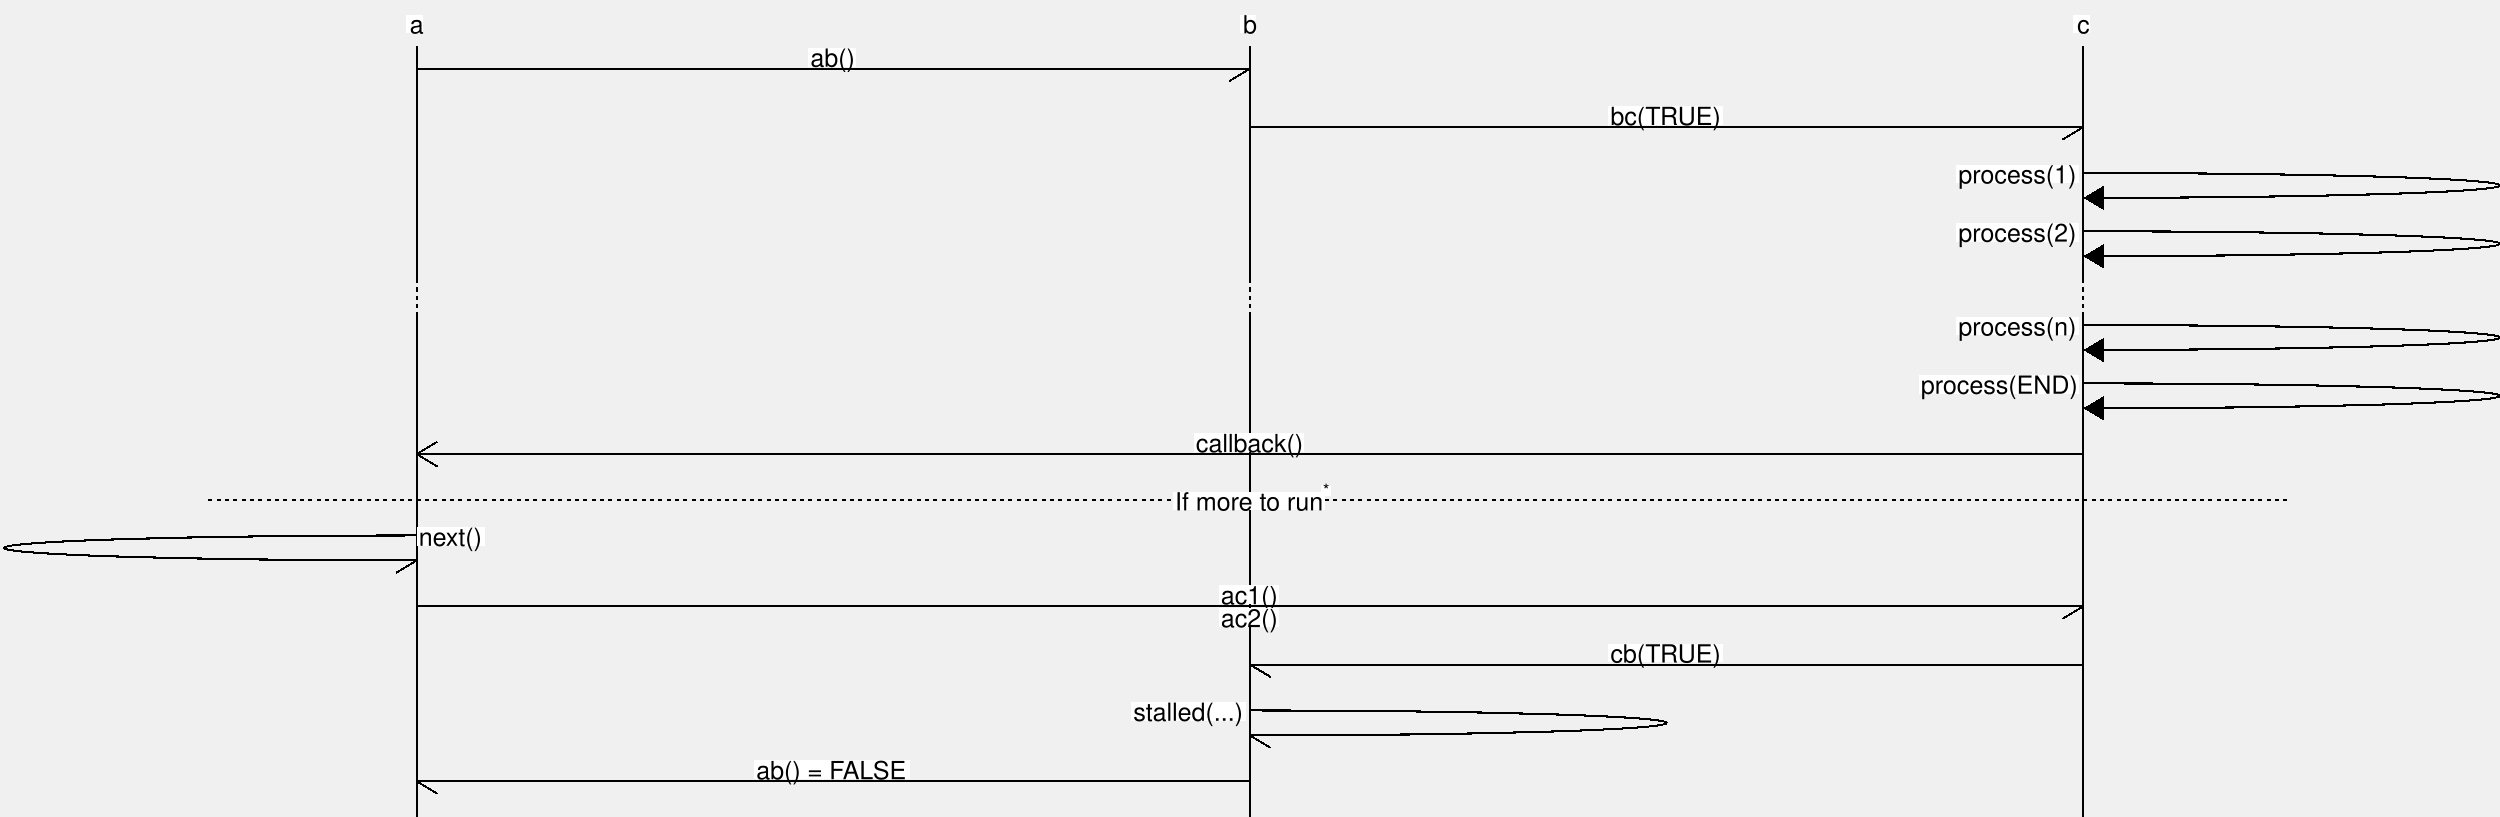
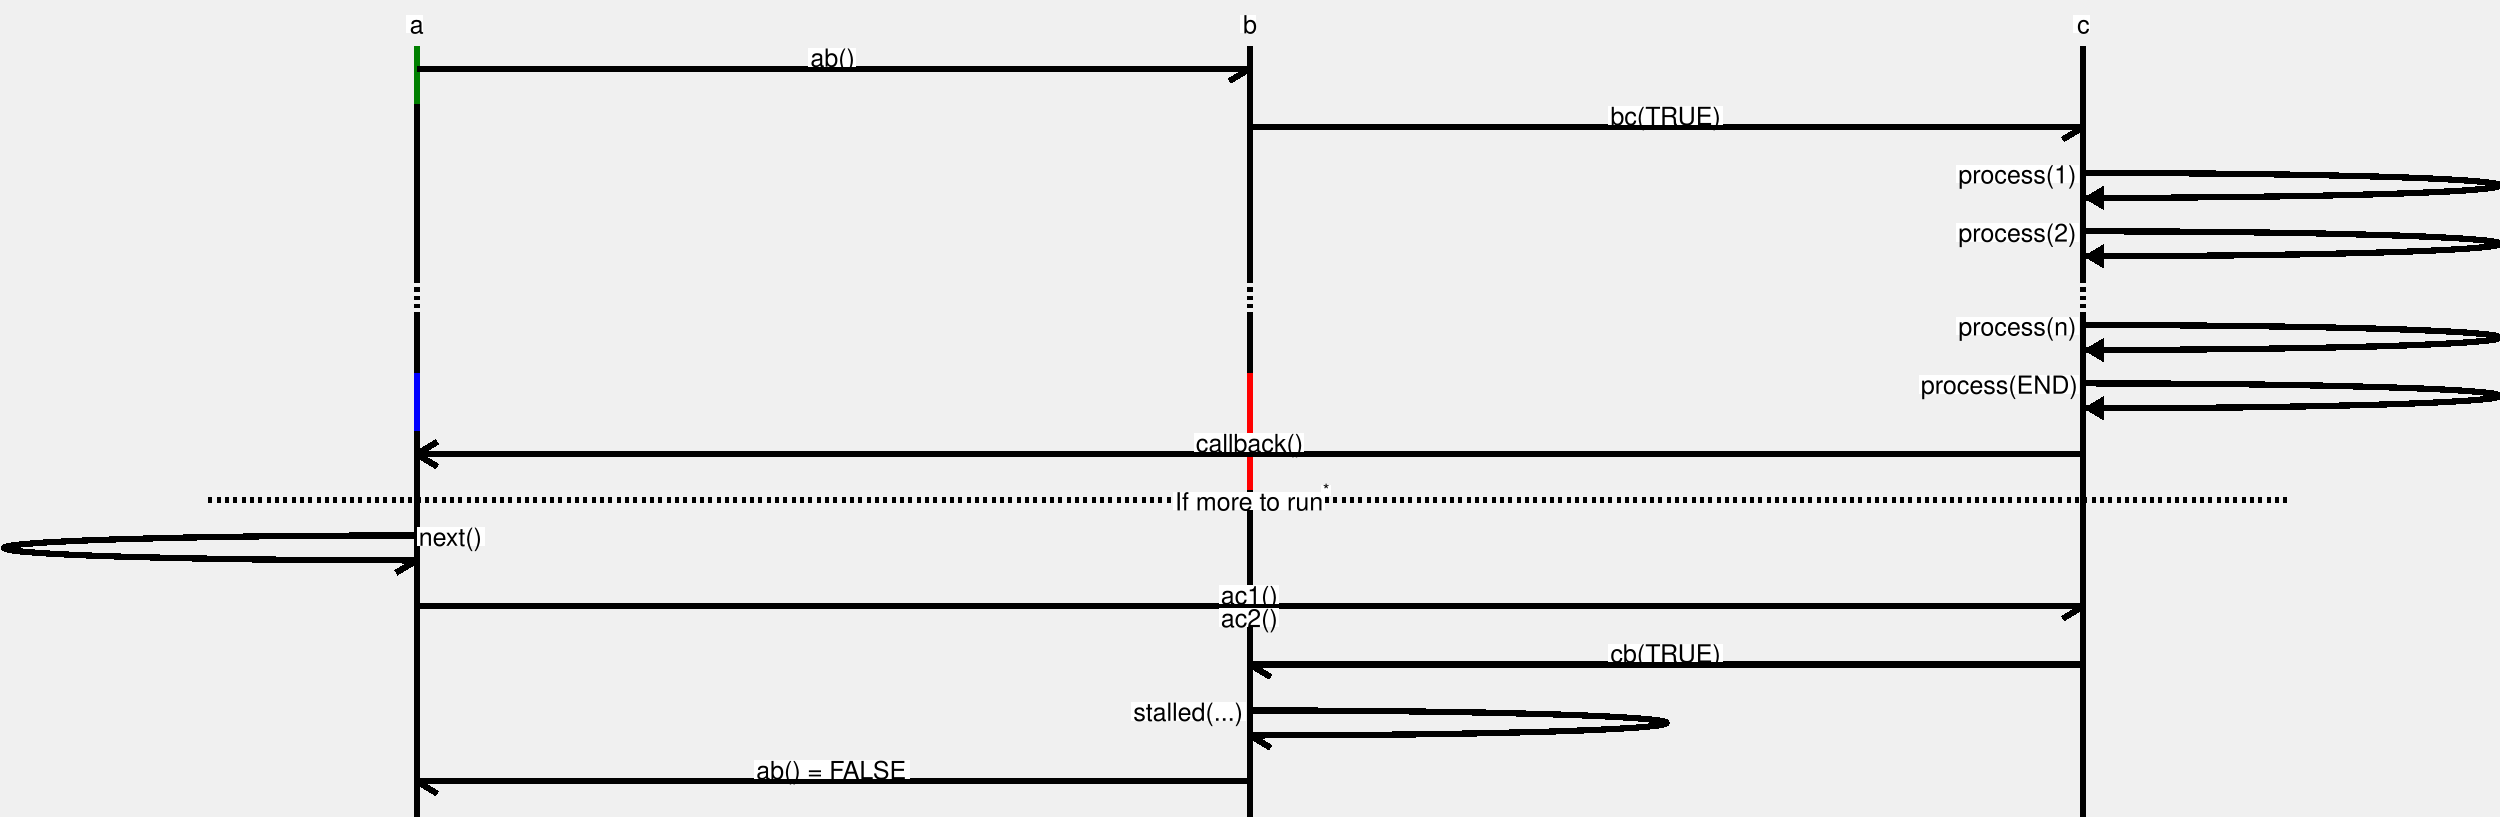
- <svg xmlns="http://www.w3.org/2000/svg" version="1.1" width="1200px" height="392px" viewBox="0 0 1200 392" shape-rendering="crispEdges" stroke-width="1" text-rendering="geometricPrecision">
+ <svg xmlns="http://www.w3.org/2000/svg" version="1.1" width="1200px" height="392px" viewBox="0 0 1200 392" shape-rendering="crispEdges" stroke-width="3" text-rendering="geometricPrecision">
  <polygon fill="white" points="195,7 203,7 203,16 195,16" />
  <text x="200" y="16" textLength="7" font-family="Helvetica" font-size="12" fill="black" text-anchor="middle">

a
</text>
  <polygon fill="white" points="595,7 603,7 603,16 595,16" />
  <text x="600" y="16" textLength="7" font-family="Helvetica" font-size="12" fill="black" text-anchor="middle">

b
</text>
  <polygon fill="white" points="995,7 1003,7 1003,16 995,16" />
  <text x="1000" y="16" textLength="6" font-family="Helvetica" font-size="12" fill="black" text-anchor="middle">

c
</text>
-   <line x1="200" y1="22" x2="200" y2="50" stroke="black" />
+   <line x1="200" y1="22" x2="200" y2="50" stroke="green" />
  <line x1="600" y1="22" x2="600" y2="50" stroke="black" />
  <line x1="1000" y1="22" x2="1000" y2="50" stroke="black" />
  <line x1="200" y1="33" x2="600" y2="33" stroke="black" />
  <line x1="600" y1="33" x2="590" y2="39" stroke="black" />
  <polygon fill="white" points="388,23 411,23 411,32 388,32" />
  <text x="389" y="32" textLength="21" font-family="Helvetica" font-size="12" fill="black">
ab()
</text>
  <line x1="200" y1="50" x2="200" y2="78" stroke="black" />
  <line x1="600" y1="50" x2="600" y2="78" stroke="black" />
  <line x1="1000" y1="50" x2="1000" y2="78" stroke="black" />
  <line x1="600" y1="61" x2="1000" y2="61" stroke="black" />
  <line x1="1000" y1="61" x2="990" y2="67" stroke="black" />
  <polygon fill="white" points="772,51 827,51 827,60 772,60" />
  <text x="773" y="60" textLength="53" font-family="Helvetica" font-size="12" fill="black">
bc(TRUE)
</text>
  <line x1="200" y1="78" x2="200" y2="106" stroke="black" />
  <line x1="600" y1="78" x2="600" y2="106" stroke="black" />
  <line x1="1000" y1="78" x2="1000" y2="106" stroke="black" />
  <path d="M 1000 83 A200,6 0 0,1 1000,95" stroke="black" fill="none" />
  <polygon fill="black" points="1000,95 1010,101 1010,89" />
  <polygon fill="white" points="939,79 998,79 998,88 939,88" />
  <text x="940" y="88" textLength="57" font-family="Helvetica" font-size="12" fill="black">
process(1)
</text>
  <line x1="200" y1="106" x2="200" y2="134" stroke="black" />
  <line x1="600" y1="106" x2="600" y2="134" stroke="black" />
  <line x1="1000" y1="106" x2="1000" y2="134" stroke="black" />
  <path d="M 1000 111 A200,6 0 0,1 1000,123" stroke="black" fill="none" />
  <polygon fill="black" points="1000,123 1010,129 1010,117" />
  <polygon fill="white" points="939,107 998,107 998,116 939,116" />
  <text x="940" y="116" textLength="57" font-family="Helvetica" font-size="12" fill="black">
process(2)
</text>
  <line x1="200" y1="134" x2="200" y2="151" stroke="black" stroke-dasharray="2,2" />
  <line x1="600" y1="134" x2="600" y2="151" stroke="black" stroke-dasharray="2,2" />
  <line x1="1000" y1="134" x2="1000" y2="151" stroke="black" stroke-dasharray="2,2" />
  <line x1="200" y1="151" x2="200" y2="179" stroke="black" />
  <line x1="600" y1="151" x2="600" y2="179" stroke="black" />
  <line x1="1000" y1="151" x2="1000" y2="179" stroke="black" />
  <path d="M 1000 156 A200,6 0 0,1 1000,168" stroke="black" fill="none" />
  <polygon fill="black" points="1000,168 1010,174 1010,162" />
  <polygon fill="white" points="939,152 998,152 998,161 939,161" />
  <text x="940" y="161" textLength="57" font-family="Helvetica" font-size="12" fill="black">
process(n)
</text>
-   <line x1="200" y1="179" x2="200" y2="207" stroke="black" />
-   <line x1="600" y1="179" x2="600" y2="207" stroke="black" />
+   <line x1="200" y1="179" x2="200" y2="207" stroke="blue" />
+   <line x1="600" y1="179" x2="600" y2="207" stroke="red" />
  <line x1="1000" y1="179" x2="1000" y2="207" stroke="black" />
  <path d="M 1000 184 A200,6 0 0,1 1000,196" stroke="black" fill="none" />
  <polygon fill="black" points="1000,196 1010,202 1010,190" />
  <polygon fill="white" points="921,180 998,180 998,189 921,189" />
  <text x="922" y="189" textLength="75" font-family="Helvetica" font-size="12" fill="black">
process(END)
</text>
  <line x1="200" y1="207" x2="200" y2="235" stroke="black" />
-   <line x1="600" y1="207" x2="600" y2="235" stroke="black" />
+   <line x1="600" y1="207" x2="600" y2="235" stroke="red" />
  <line x1="1000" y1="207" x2="1000" y2="235" stroke="black" />
  <line x1="1000" y1="218" x2="200" y2="218" stroke="black" />
  <line x1="200" y1="218" x2="210" y2="224" stroke="black" />
  <line x1="200" y1="218" x2="210" y2="212" stroke="black" />
  <polygon fill="white" points="573,208 626,208 626,217 573,217" />
  <text x="574" y="217" textLength="51" font-family="Helvetica" font-size="12" fill="black">
callback()
</text>
  <line x1="200" y1="235" x2="200" y2="252" stroke="black" />
  <line x1="600" y1="235" x2="600" y2="252" stroke="black" />
  <line x1="1000" y1="235" x2="1000" y2="252" stroke="black" />
  <line x1="100" y1="240" x2="1100" y2="240" stroke="black" stroke-dasharray="2,2" />
  <polygon fill="white" points="563,236 636,236 636,245 563,245" />
  <text x="564" y="245" textLength="71" font-family="Helvetica" font-size="12" fill="black">
If more to run
</text>
  <polygon fill="white" points="634,233 639,233 639,238 634,238" />
  <text x="635" y="238" textLength="3" font-family="Helvetica" font-size="8" fill="black">
*
</text>
  <line x1="200" y1="252" x2="200" y2="280" stroke="black" />
  <line x1="600" y1="252" x2="600" y2="280" stroke="black" />
  <line x1="1000" y1="252" x2="1000" y2="280" stroke="black" />
  <path d="M 200 269 A198,6 0 0,1 200,257" stroke="black" fill="none" />
  <line x1="200" y1="269" x2="190" y2="275" stroke="black" />
  <polygon fill="white" points="200,253 233,253 233,262 200,262" />
  <text x="201" y="262" textLength="31" font-family="Helvetica" font-size="12" fill="black">
next()
</text>
  <line x1="200" y1="280" x2="200" y2="308" stroke="black" />
  <line x1="600" y1="280" x2="600" y2="308" stroke="black" />
  <line x1="1000" y1="280" x2="1000" y2="308" stroke="black" />
  <line x1="200" y1="291" x2="1000" y2="291" stroke="black" />
  <line x1="1000" y1="291" x2="990" y2="297" stroke="black" />
  <polygon fill="white" points="585,281 614,281 614,290 585,290" />
  <text x="586" y="290" textLength="27" font-family="Helvetica" font-size="12" fill="black">
ac1()
</text>
  <polygon fill="white" points="585,292 614,292 614,301 585,301" />
  <text x="586" y="301" textLength="27" font-family="Helvetica" font-size="12" fill="black">
ac2()
</text>
  <line x1="200" y1="308" x2="200" y2="336" stroke="black" />
  <line x1="600" y1="308" x2="600" y2="336" stroke="black" />
  <line x1="1000" y1="308" x2="1000" y2="336" stroke="black" />
  <line x1="1000" y1="319" x2="600" y2="319" stroke="black" />
  <line x1="600" y1="319" x2="610" y2="325" stroke="black" />
  <polygon fill="white" points="772,309 827,309 827,318 772,318" />
  <text x="773" y="318" textLength="53" font-family="Helvetica" font-size="12" fill="black">
cb(TRUE)
</text>
  <line x1="200" y1="336" x2="200" y2="364" stroke="black" />
  <line x1="600" y1="336" x2="600" y2="364" stroke="black" />
  <line x1="1000" y1="336" x2="1000" y2="364" stroke="black" />
  <path d="M 600 341 A200,6 0 0,1 600,353" stroke="black" fill="none" />
  <line x1="600" y1="353" x2="610" y2="359" stroke="black" />
  <polygon fill="white" points="543,337 598,337 598,346 543,346" />
  <text x="544" y="346" textLength="53" font-family="Helvetica" font-size="12" fill="black">
stalled(...)
</text>
  <line x1="200" y1="364" x2="200" y2="392" stroke="black" />
  <line x1="600" y1="364" x2="600" y2="392" stroke="black" />
  <line x1="1000" y1="364" x2="1000" y2="392" stroke="black" />
  <line x1="600" y1="375" x2="200" y2="375" stroke="black" />
  <line x1="200" y1="375" x2="210" y2="381" stroke="black" />
  <polygon fill="white" points="362,365 437,365 437,374 362,374" />
  <text x="363" y="374" textLength="73" font-family="Helvetica" font-size="12" fill="black">
ab() = FALSE
</text>
  <line x1="200" y1="386" x2="200" y2="392" stroke="black" />
  <line x1="600" y1="386" x2="600" y2="392" stroke="black" />
  <line x1="1000" y1="386" x2="1000" y2="392" stroke="black" />
</svg>
